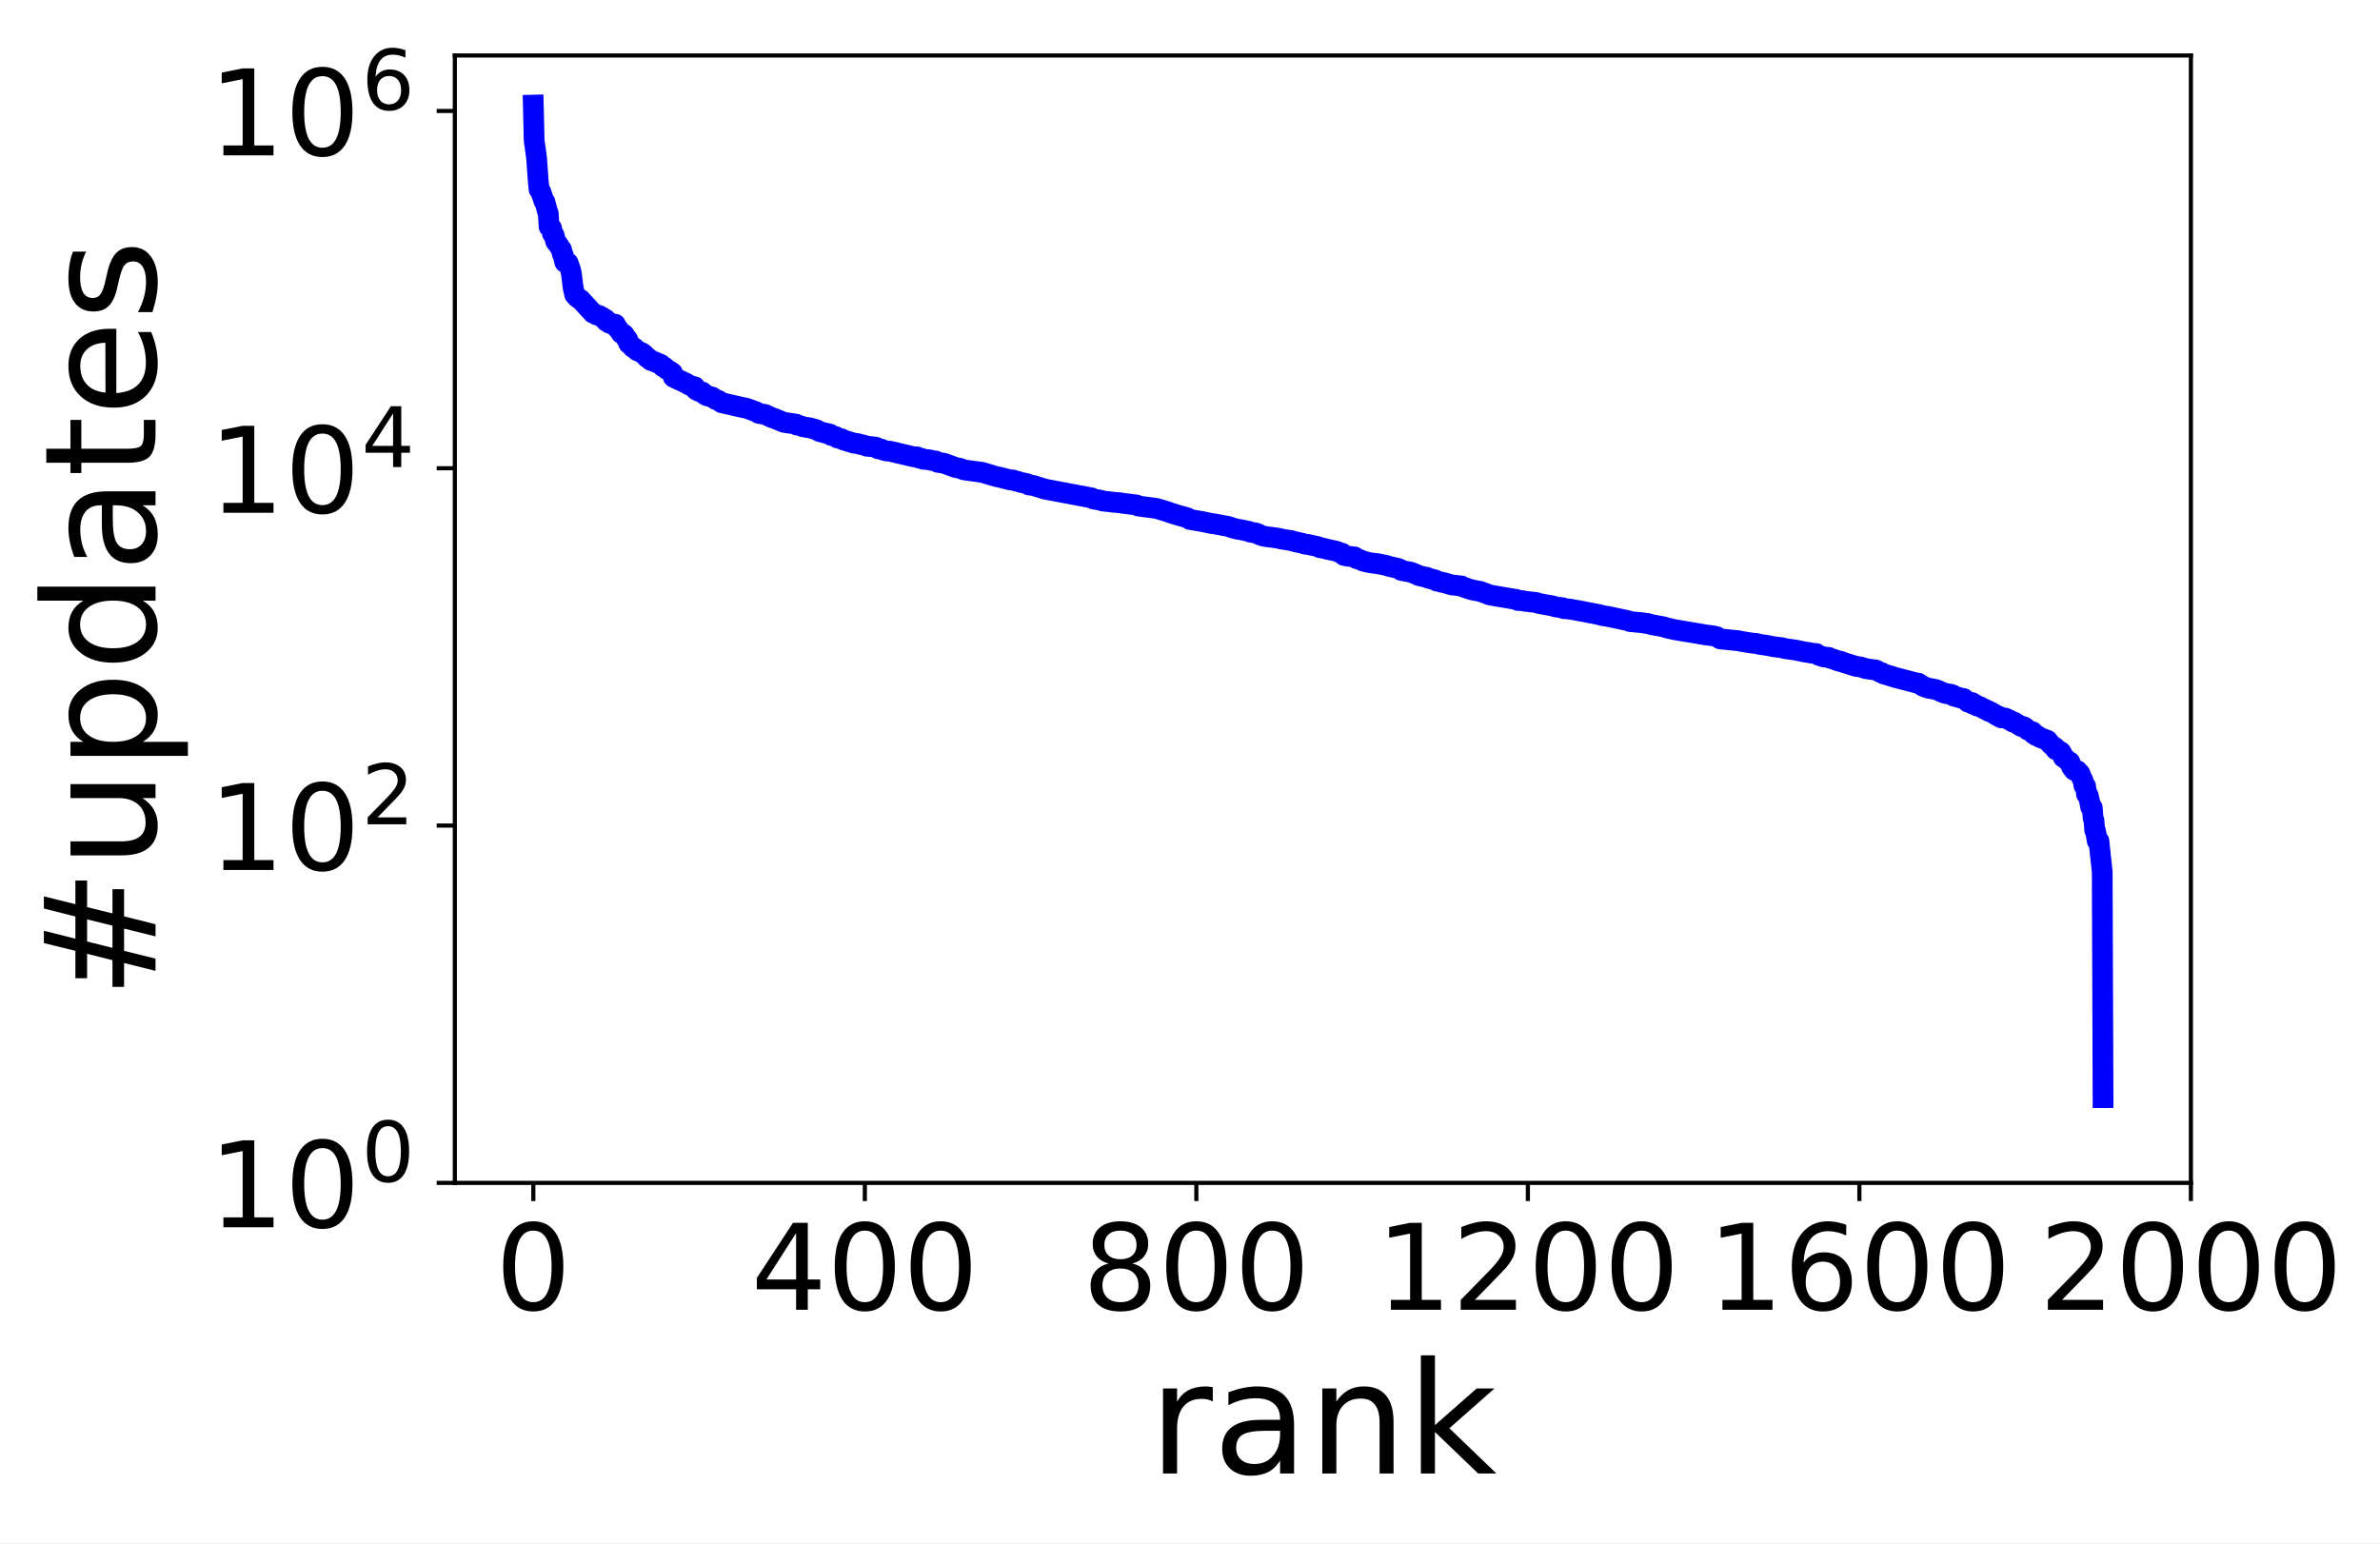
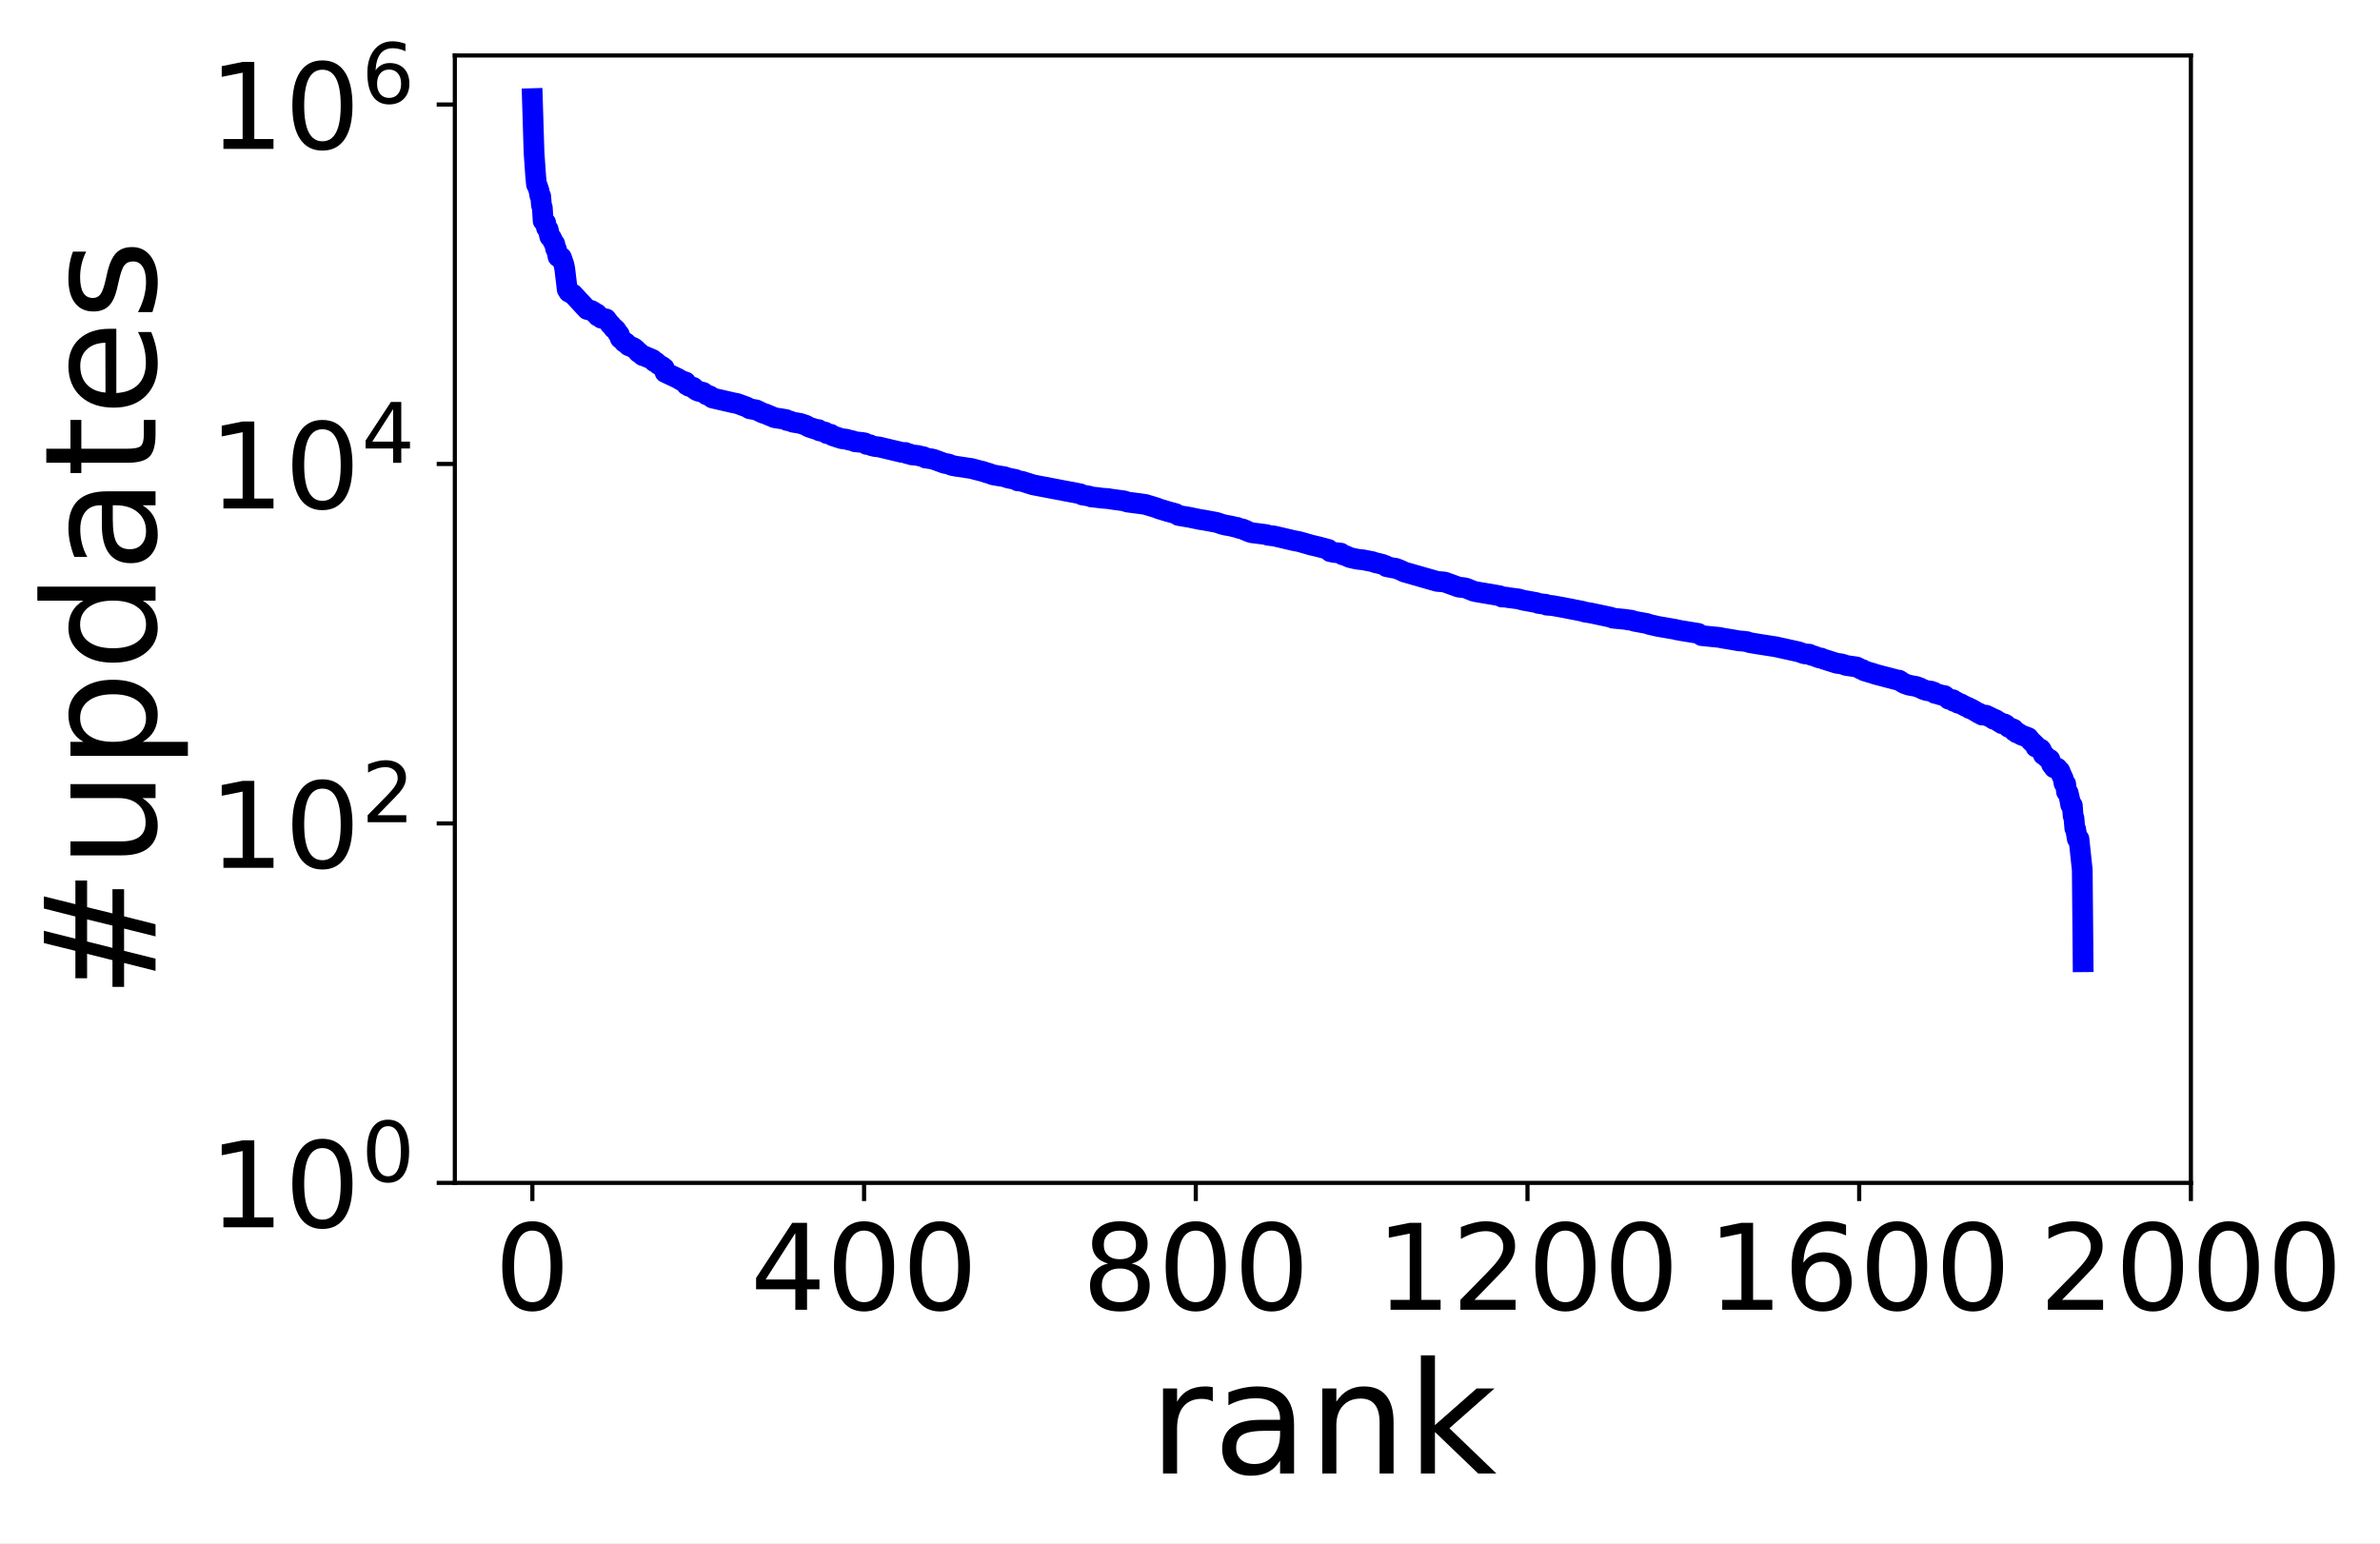
<svg xmlns="http://www.w3.org/2000/svg" xmlns:xlink="http://www.w3.org/1999/xlink" height="297.634pt" version="1.1" viewBox="0 0 458.982 297.634" width="458.982pt">
  <defs>
    <style type="text/css">
*{stroke-linecap:butt;stroke-linejoin:round;}
  </style>
  </defs>
  <g id="figure_1">
    <g id="patch_1">
      <path d="M 0 297.634  L 458.982 297.634  L 458.982 0  L 0 0  z " style="fill:#ffffff;" />
    </g>
    <g id="axes_1">
      <g id="patch_2">
        <path d="M 87.714 228.14  L 422.514 228.14  L 422.514 10.7  L 87.714 10.7  z " style="fill:#ffffff;" />
      </g>
      <g id="matplotlib.axis_1">
        <g id="xtick_1">
          <g id="line2d_1">
            <defs>
-               <path d="M 0 0  L 0 3.5  " id="mfee5110553" style="stroke:#000000;stroke-width:0.8;" />
-             </defs>
-             <g>
-               <use style="stroke:#000000;stroke-width:0.8;" x="102.85" xlink:href="#mfee5110553" y="228.14" />
+               <path d="M 0 0  L 0 3.5  " id="m30cd437c29" style="stroke:#000000;stroke-width:0.8;" />
+             </defs>
+             <g>
+               <use style="stroke:#000000;stroke-width:0.8;" x="102.667" xlink:href="#m30cd437c29" y="228.14" />
            </g>
          </g>
          <g id="text_1">
            <defs>
              <path d="M 31.781 66.406  Q 24.172 66.406 20.328 58.906  Q 16.5 51.422 16.5 36.375  Q 16.5 21.391 20.328 13.891  Q 24.172 6.391 31.781 6.391  Q 39.453 6.391 43.281 13.891  Q 47.125 21.391 47.125 36.375  Q 47.125 51.422 43.281 58.906  Q 39.453 66.406 31.781 66.406  z M 31.781 74.219  Q 44.047 74.219 50.516 64.516  Q 56.984 54.828 56.984 36.375  Q 56.984 17.969 50.516 8.266  Q 44.047 -1.422 31.781 -1.422  Q 19.531 -1.422 13.062 8.266  Q 6.594 17.969 6.594 36.375  Q 6.594 54.828 13.062 64.516  Q 19.531 74.219 31.781 74.219  z " id="DejaVuSans-48" />
            </defs>
-             <g transform="translate(95.53359 252.6164)scale(0.23 -0.23)">
+             <g transform="translate(95.35035 252.6164)scale(0.23 -0.23)">
              <use xlink:href="#DejaVuSans-48" />
            </g>
          </g>
        </g>
        <g id="xtick_2">
          <g id="line2d_2">
            <g>
-               <use style="stroke:#000000;stroke-width:0.8;" x="166.783" xlink:href="#mfee5110553" y="228.14" />
+               <use style="stroke:#000000;stroke-width:0.8;" x="166.637" xlink:href="#m30cd437c29" y="228.14" />
            </g>
          </g>
          <g id="text_2">
            <defs>
              <path d="M 37.797 64.312  L 12.891 25.391  L 37.797 25.391  z M 35.203 72.906  L 47.609 72.906  L 47.609 25.391  L 58.016 25.391  L 58.016 17.188  L 47.609 17.188  L 47.609 0  L 37.797 0  L 37.797 17.188  L 4.891 17.188  L 4.891 26.703  z " id="DejaVuSans-52" />
            </defs>
-             <g transform="translate(144.8326 252.6164)scale(0.23 -0.23)">
+             <g transform="translate(144.686 252.6164)scale(0.23 -0.23)">
              <use xlink:href="#DejaVuSans-52" />
              <use x="63.623" xlink:href="#DejaVuSans-48" />
              <use x="127.246" xlink:href="#DejaVuSans-48" />
            </g>
          </g>
        </g>
        <g id="xtick_3">
          <g id="line2d_3">
            <g>
-               <use style="stroke:#000000;stroke-width:0.8;" x="230.716" xlink:href="#mfee5110553" y="228.14" />
+               <use style="stroke:#000000;stroke-width:0.8;" x="230.606" xlink:href="#m30cd437c29" y="228.14" />
            </g>
          </g>
          <g id="text_3">
            <defs>
              <path d="M 31.781 34.625  Q 24.75 34.625 20.719 30.859  Q 16.703 27.094 16.703 20.516  Q 16.703 13.922 20.719 10.156  Q 24.75 6.391 31.781 6.391  Q 38.812 6.391 42.859 10.172  Q 46.922 13.969 46.922 20.516  Q 46.922 27.094 42.891 30.859  Q 38.875 34.625 31.781 34.625  z M 21.922 38.812  Q 15.578 40.375 12.031 44.719  Q 8.5 49.078 8.5 55.328  Q 8.5 64.062 14.719 69.141  Q 20.953 74.219 31.781 74.219  Q 42.672 74.219 48.875 69.141  Q 55.078 64.062 55.078 55.328  Q 55.078 49.078 51.531 44.719  Q 48 40.375 41.703 38.812  Q 48.828 37.156 52.797 32.312  Q 56.781 27.484 56.781 20.516  Q 56.781 9.906 50.312 4.234  Q 43.844 -1.422 31.781 -1.422  Q 19.734 -1.422 13.25 4.234  Q 6.781 9.906 6.781 20.516  Q 6.781 27.484 10.781 32.312  Q 14.797 37.156 21.922 38.812  z M 18.312 54.391  Q 18.312 48.734 21.844 45.562  Q 25.391 42.391 31.781 42.391  Q 38.141 42.391 41.719 45.562  Q 45.312 48.734 45.312 54.391  Q 45.312 60.062 41.719 63.234  Q 38.141 66.406 31.781 66.406  Q 25.391 66.406 21.844 63.234  Q 18.312 60.062 18.312 54.391  z " id="DejaVuSans-56" />
            </defs>
-             <g transform="translate(208.7654 252.6164)scale(0.23 -0.23)">
+             <g transform="translate(208.6555 252.6164)scale(0.23 -0.23)">
              <use xlink:href="#DejaVuSans-56" />
              <use x="63.623" xlink:href="#DejaVuSans-48" />
              <use x="127.246" xlink:href="#DejaVuSans-48" />
            </g>
          </g>
        </g>
        <g id="xtick_4">
          <g id="line2d_4">
            <g>
-               <use style="stroke:#000000;stroke-width:0.8;" x="294.649" xlink:href="#mfee5110553" y="228.14" />
+               <use style="stroke:#000000;stroke-width:0.8;" x="294.576" xlink:href="#m30cd437c29" y="228.14" />
            </g>
          </g>
          <g id="text_4">
            <defs>
              <path d="M 12.406 8.297  L 28.516 8.297  L 28.516 63.922  L 10.984 60.406  L 10.984 69.391  L 28.422 72.906  L 38.281 72.906  L 38.281 8.297  L 54.391 8.297  L 54.391 0  L 12.406 0  z " id="DejaVuSans-49" />
              <path d="M 19.188 8.297  L 53.609 8.297  L 53.609 0  L 7.328 0  L 7.328 8.297  Q 12.938 14.109 22.625 23.891  Q 32.328 33.688 34.812 36.531  Q 39.547 41.844 41.422 45.531  Q 43.312 49.219 43.312 52.781  Q 43.312 58.594 39.234 62.25  Q 35.156 65.922 28.609 65.922  Q 23.969 65.922 18.812 64.312  Q 13.672 62.703 7.812 59.422  L 7.812 69.391  Q 13.766 71.781 18.938 73  Q 24.125 74.219 28.422 74.219  Q 39.75 74.219 46.484 68.547  Q 53.219 62.891 53.219 53.422  Q 53.219 48.922 51.531 44.891  Q 49.859 40.875 45.406 35.406  Q 44.188 33.984 37.641 27.219  Q 31.109 20.453 19.188 8.297  z " id="DejaVuSans-50" />
            </defs>
-             <g transform="translate(265.3813 252.6164)scale(0.23 -0.23)">
+             <g transform="translate(265.308 252.6164)scale(0.23 -0.23)">
              <use xlink:href="#DejaVuSans-49" />
              <use x="63.623" xlink:href="#DejaVuSans-50" />
              <use x="127.246" xlink:href="#DejaVuSans-48" />
              <use x="190.869" xlink:href="#DejaVuSans-48" />
            </g>
          </g>
        </g>
        <g id="xtick_5">
          <g id="line2d_5">
            <g>
-               <use style="stroke:#000000;stroke-width:0.8;" x="358.582" xlink:href="#mfee5110553" y="228.14" />
+               <use style="stroke:#000000;stroke-width:0.8;" x="358.545" xlink:href="#m30cd437c29" y="228.14" />
            </g>
          </g>
          <g id="text_5">
            <defs>
              <path d="M 33.016 40.375  Q 26.375 40.375 22.484 35.828  Q 18.609 31.297 18.609 23.391  Q 18.609 15.531 22.484 10.953  Q 26.375 6.391 33.016 6.391  Q 39.656 6.391 43.531 10.953  Q 47.406 15.531 47.406 23.391  Q 47.406 31.297 43.531 35.828  Q 39.656 40.375 33.016 40.375  z M 52.594 71.297  L 52.594 62.312  Q 48.875 64.062 45.094 64.984  Q 41.312 65.922 37.594 65.922  Q 27.828 65.922 22.672 59.328  Q 17.531 52.734 16.797 39.406  Q 19.672 43.656 24.016 45.922  Q 28.375 48.188 33.594 48.188  Q 44.578 48.188 50.953 41.516  Q 57.328 34.859 57.328 23.391  Q 57.328 12.156 50.688 5.359  Q 44.047 -1.422 33.016 -1.422  Q 20.359 -1.422 13.672 8.266  Q 6.984 17.969 6.984 36.375  Q 6.984 53.656 15.188 63.938  Q 23.391 74.219 37.203 74.219  Q 40.922 74.219 44.703 73.484  Q 48.484 72.75 52.594 71.297  z " id="DejaVuSans-54" />
            </defs>
-             <g transform="translate(329.3141 252.6164)scale(0.23 -0.23)">
+             <g transform="translate(329.2774 252.6164)scale(0.23 -0.23)">
              <use xlink:href="#DejaVuSans-49" />
              <use x="63.623" xlink:href="#DejaVuSans-54" />
              <use x="127.246" xlink:href="#DejaVuSans-48" />
              <use x="190.869" xlink:href="#DejaVuSans-48" />
            </g>
          </g>
        </g>
        <g id="xtick_6">
          <g id="line2d_6">
            <g>
-               <use style="stroke:#000000;stroke-width:0.8;" x="422.514" xlink:href="#mfee5110553" y="228.14" />
+               <use style="stroke:#000000;stroke-width:0.8;" x="422.514" xlink:href="#m30cd437c29" y="228.14" />
            </g>
          </g>
          <g id="text_6">
            <g transform="translate(393.2469 252.6164)scale(0.23 -0.23)">
              <use xlink:href="#DejaVuSans-50" />
              <use x="63.623" xlink:href="#DejaVuSans-48" />
              <use x="127.246" xlink:href="#DejaVuSans-48" />
              <use x="190.869" xlink:href="#DejaVuSans-48" />
            </g>
          </g>
        </g>
        <g id="text_7">
          <defs>
            <path d="M 41.109 46.297  Q 39.594 47.172 37.812 47.578  Q 36.031 48 33.891 48  Q 26.266 48 22.188 43.047  Q 18.109 38.094 18.109 28.812  L 18.109 0  L 9.078 0  L 9.078 54.688  L 18.109 54.688  L 18.109 46.188  Q 20.953 51.172 25.484 53.578  Q 30.031 56 36.531 56  Q 37.453 56 38.578 55.875  Q 39.703 55.766 41.062 55.516  z " id="DejaVuSans-114" />
            <path d="M 34.281 27.484  Q 23.391 27.484 19.188 25  Q 14.984 22.516 14.984 16.5  Q 14.984 11.719 18.141 8.906  Q 21.297 6.109 26.703 6.109  Q 34.188 6.109 38.703 11.406  Q 43.219 16.703 43.219 25.484  L 43.219 27.484  z M 52.203 31.203  L 52.203 0  L 43.219 0  L 43.219 8.297  Q 40.141 3.328 35.547 0.953  Q 30.953 -1.422 24.312 -1.422  Q 15.922 -1.422 10.953 3.297  Q 6 8.016 6 15.922  Q 6 25.141 12.172 29.828  Q 18.359 34.516 30.609 34.516  L 43.219 34.516  L 43.219 35.406  Q 43.219 41.609 39.141 45  Q 35.062 48.391 27.688 48.391  Q 23 48.391 18.547 47.266  Q 14.109 46.141 10.016 43.891  L 10.016 52.203  Q 14.938 54.109 19.578 55.047  Q 24.219 56 28.609 56  Q 40.484 56 46.344 49.844  Q 52.203 43.703 52.203 31.203  z " id="DejaVuSans-97" />
            <path d="M 54.891 33.016  L 54.891 0  L 45.906 0  L 45.906 32.719  Q 45.906 40.484 42.875 44.328  Q 39.844 48.188 33.797 48.188  Q 26.516 48.188 22.312 43.547  Q 18.109 38.922 18.109 30.906  L 18.109 0  L 9.078 0  L 9.078 54.688  L 18.109 54.688  L 18.109 46.188  Q 21.344 51.125 25.703 53.562  Q 30.078 56 35.797 56  Q 45.219 56 50.047 50.172  Q 54.891 44.344 54.891 33.016  z " id="DejaVuSans-110" />
            <path d="M 9.078 75.984  L 18.109 75.984  L 18.109 31.109  L 44.922 54.688  L 56.391 54.688  L 27.391 29.109  L 57.625 0  L 45.906 0  L 18.109 26.703  L 18.109 0  L 9.078 0  z " id="DejaVuSans-107" />
          </defs>
          <g transform="translate(221.5636 284.195)scale(0.3 -0.3)">
            <use xlink:href="#DejaVuSans-114" />
            <use x="41.113" xlink:href="#DejaVuSans-97" />
            <use x="102.393" xlink:href="#DejaVuSans-110" />
            <use x="165.771" xlink:href="#DejaVuSans-107" />
          </g>
        </g>
      </g>
      <g id="matplotlib.axis_2">
        <g id="ytick_1">
          <g id="line2d_7">
            <defs>
-               <path d="M 0 0  L -3.5 0  " id="m1625a53d55" style="stroke:#000000;stroke-width:0.8;" />
-             </defs>
-             <g>
-               <use style="stroke:#000000;stroke-width:0.8;" x="87.714" xlink:href="#m1625a53d55" y="228.14" />
+               <path d="M 0 0  L -3.5 0  " id="m89a6cb9e8a" style="stroke:#000000;stroke-width:0.8;" />
+             </defs>
+             <g>
+               <use style="stroke:#000000;stroke-width:0.8;" x="87.714" xlink:href="#m89a6cb9e8a" y="228.14" />
            </g>
          </g>
          <g id="text_8">
            <g transform="translate(40.23438 236.8782)scale(0.23 -0.23)">
              <use transform="translate(0 0.765625)" xlink:href="#DejaVuSans-49" />
              <use transform="translate(63.62305 0.765625)" xlink:href="#DejaVuSans-48" />
              <use transform="translate(128.2031 39.04688)scale(0.7)" xlink:href="#DejaVuSans-48" />
            </g>
          </g>
        </g>
        <g id="ytick_2">
          <g id="line2d_8">
            <g>
-               <use style="stroke:#000000;stroke-width:0.8;" x="87.714" xlink:href="#m1625a53d55" y="159.226" />
+               <use style="stroke:#000000;stroke-width:0.8;" x="87.714" xlink:href="#m89a6cb9e8a" y="158.812" />
            </g>
          </g>
          <g id="text_9">
-             <g transform="translate(40.23438 167.9643)scale(0.23 -0.23)">
+             <g transform="translate(40.23438 167.5505)scale(0.23 -0.23)">
              <use transform="translate(0 0.765625)" xlink:href="#DejaVuSans-49" />
              <use transform="translate(63.62305 0.765625)" xlink:href="#DejaVuSans-48" />
              <use transform="translate(128.2031 39.04688)scale(0.7)" xlink:href="#DejaVuSans-50" />
            </g>
          </g>
        </g>
        <g id="ytick_3">
          <g id="line2d_9">
            <g>
-               <use style="stroke:#000000;stroke-width:0.8;" x="87.714" xlink:href="#m1625a53d55" y="90.312" />
+               <use style="stroke:#000000;stroke-width:0.8;" x="87.714" xlink:href="#m89a6cb9e8a" y="89.485" />
            </g>
          </g>
          <g id="text_10">
-             <g transform="translate(40.23438 99.05048)scale(0.23 -0.23)">
+             <g transform="translate(40.23438 98.22287)scale(0.23 -0.23)">
              <use transform="translate(0 0.684375)" xlink:href="#DejaVuSans-49" />
              <use transform="translate(63.62305 0.684375)" xlink:href="#DejaVuSans-48" />
              <use transform="translate(128.2031 38.96563)scale(0.7)" xlink:href="#DejaVuSans-52" />
            </g>
          </g>
        </g>
        <g id="ytick_4">
          <g id="line2d_10">
            <g>
-               <use style="stroke:#000000;stroke-width:0.8;" x="87.714" xlink:href="#m1625a53d55" y="21.398" />
+               <use style="stroke:#000000;stroke-width:0.8;" x="87.714" xlink:href="#m89a6cb9e8a" y="20.157" />
            </g>
          </g>
          <g id="text_11">
-             <g transform="translate(40.23438 30.13662)scale(0.23 -0.23)">
+             <g transform="translate(40.23438 28.8952)scale(0.23 -0.23)">
              <use transform="translate(0 0.765625)" xlink:href="#DejaVuSans-49" />
              <use transform="translate(63.62305 0.765625)" xlink:href="#DejaVuSans-48" />
              <use transform="translate(128.2031 39.04688)scale(0.7)" xlink:href="#DejaVuSans-54" />
            </g>
          </g>
        </g>
        <g id="text_12">
          <defs>
            <path d="M 51.125 44  L 36.922 44  L 32.812 27.688  L 47.125 27.688  z M 43.797 71.781  L 38.719 51.516  L 52.984 51.516  L 58.109 71.781  L 65.922 71.781  L 60.891 51.516  L 76.125 51.516  L 76.125 44  L 58.984 44  L 54.984 27.688  L 70.516 27.688  L 70.516 20.219  L 53.078 20.219  L 48 0  L 40.188 0  L 45.219 20.219  L 30.906 20.219  L 25.875 0  L 18.016 0  L 23.094 20.219  L 7.719 20.219  L 7.719 27.688  L 24.906 27.688  L 29 44  L 13.281 44  L 13.281 51.516  L 30.906 51.516  L 35.891 71.781  z " id="DejaVuSans-35" />
            <path d="M 8.5 21.578  L 8.5 54.688  L 17.484 54.688  L 17.484 21.922  Q 17.484 14.156 20.5 10.266  Q 23.531 6.391 29.594 6.391  Q 36.859 6.391 41.078 11.031  Q 45.312 15.672 45.312 23.688  L 45.312 54.688  L 54.297 54.688  L 54.297 0  L 45.312 0  L 45.312 8.406  Q 42.047 3.422 37.719 1  Q 33.406 -1.422 27.688 -1.422  Q 18.266 -1.422 13.375 4.438  Q 8.5 10.297 8.5 21.578  z M 31.109 56  z " id="DejaVuSans-117" />
            <path d="M 18.109 8.203  L 18.109 -20.797  L 9.078 -20.797  L 9.078 54.688  L 18.109 54.688  L 18.109 46.391  Q 20.953 51.266 25.266 53.625  Q 29.594 56 35.594 56  Q 45.562 56 51.781 48.094  Q 58.016 40.188 58.016 27.297  Q 58.016 14.406 51.781 6.484  Q 45.562 -1.422 35.594 -1.422  Q 29.594 -1.422 25.266 0.953  Q 20.953 3.328 18.109 8.203  z M 48.688 27.297  Q 48.688 37.203 44.609 42.844  Q 40.531 48.484 33.406 48.484  Q 26.266 48.484 22.188 42.844  Q 18.109 37.203 18.109 27.297  Q 18.109 17.391 22.188 11.75  Q 26.266 6.109 33.406 6.109  Q 40.531 6.109 44.609 11.75  Q 48.688 17.391 48.688 27.297  z " id="DejaVuSans-112" />
            <path d="M 45.406 46.391  L 45.406 75.984  L 54.391 75.984  L 54.391 0  L 45.406 0  L 45.406 8.203  Q 42.578 3.328 38.25 0.953  Q 33.938 -1.422 27.875 -1.422  Q 17.969 -1.422 11.734 6.484  Q 5.516 14.406 5.516 27.297  Q 5.516 40.188 11.734 48.094  Q 17.969 56 27.875 56  Q 33.938 56 38.25 53.625  Q 42.578 51.266 45.406 46.391  z M 14.797 27.297  Q 14.797 17.391 18.875 11.75  Q 22.953 6.109 30.078 6.109  Q 37.203 6.109 41.297 11.75  Q 45.406 17.391 45.406 27.297  Q 45.406 37.203 41.297 42.844  Q 37.203 48.484 30.078 48.484  Q 22.953 48.484 18.875 42.844  Q 14.797 37.203 14.797 27.297  z " id="DejaVuSans-100" />
            <path d="M 18.312 70.219  L 18.312 54.688  L 36.812 54.688  L 36.812 47.703  L 18.312 47.703  L 18.312 18.016  Q 18.312 11.328 20.141 9.422  Q 21.969 7.516 27.594 7.516  L 36.812 7.516  L 36.812 0  L 27.594 0  Q 17.188 0 13.234 3.875  Q 9.281 7.766 9.281 18.016  L 9.281 47.703  L 2.688 47.703  L 2.688 54.688  L 9.281 54.688  L 9.281 70.219  z " id="DejaVuSans-116" />
            <path d="M 56.203 29.594  L 56.203 25.203  L 14.891 25.203  Q 15.484 15.922 20.484 11.062  Q 25.484 6.203 34.422 6.203  Q 39.594 6.203 44.453 7.469  Q 49.312 8.734 54.109 11.281  L 54.109 2.781  Q 49.266 0.734 44.188 -0.344  Q 39.109 -1.422 33.891 -1.422  Q 20.797 -1.422 13.156 6.188  Q 5.516 13.812 5.516 26.812  Q 5.516 40.234 12.766 48.109  Q 20.016 56 32.328 56  Q 43.359 56 49.781 48.891  Q 56.203 41.797 56.203 29.594  z M 47.219 32.234  Q 47.125 39.594 43.094 43.984  Q 39.062 48.391 32.422 48.391  Q 24.906 48.391 20.391 44.141  Q 15.875 39.891 15.188 32.172  z " id="DejaVuSans-101" />
            <path d="M 44.281 53.078  L 44.281 44.578  Q 40.484 46.531 36.375 47.5  Q 32.281 48.484 27.875 48.484  Q 21.188 48.484 17.844 46.438  Q 14.5 44.391 14.5 40.281  Q 14.5 37.156 16.891 35.375  Q 19.281 33.594 26.516 31.984  L 29.594 31.297  Q 39.156 29.25 43.188 25.516  Q 47.219 21.781 47.219 15.094  Q 47.219 7.469 41.188 3.016  Q 35.156 -1.422 24.609 -1.422  Q 20.219 -1.422 15.453 -0.562  Q 10.688 0.297 5.422 2  L 5.422 11.281  Q 10.406 8.688 15.234 7.391  Q 20.062 6.109 24.812 6.109  Q 31.156 6.109 34.562 8.281  Q 37.984 10.453 37.984 14.406  Q 37.984 18.062 35.516 20.016  Q 33.062 21.969 24.703 23.781  L 21.578 24.516  Q 13.234 26.266 9.516 29.906  Q 5.812 33.547 5.812 39.891  Q 5.812 47.609 11.281 51.797  Q 16.75 56 26.812 56  Q 31.781 56 36.172 55.266  Q 40.578 54.547 44.281 53.078  z " id="DejaVuSans-115" />
          </defs>
          <g transform="translate(29.99531 192.6575)rotate(-90)scale(0.3 -0.3)">
            <use xlink:href="#DejaVuSans-35" />
            <use x="83.789" xlink:href="#DejaVuSans-117" />
            <use x="147.168" xlink:href="#DejaVuSans-112" />
            <use x="210.645" xlink:href="#DejaVuSans-100" />
            <use x="274.121" xlink:href="#DejaVuSans-97" />
            <use x="335.4" xlink:href="#DejaVuSans-116" />
            <use x="374.609" xlink:href="#DejaVuSans-101" />
            <use x="436.133" xlink:href="#DejaVuSans-115" />
          </g>
        </g>
      </g>
      <g id="line2d_11">
-         <path clip-path="url(#p76a6461c5b)" d="M 102.85 20.271  L 103.01 27.078  L 103.33 29.346  L 103.49 30.605  L 103.809 35.029  L 103.969 36.577  L 104.289 36.976  L 104.928 38.851  L 105.088 38.95  L 105.568 40.748  L 105.727 41.121  L 105.887 43.721  L 106.367 43.991  L 106.527 45.038  L 106.846 45.32  L 107.166 46.571  L 107.805 47.377  L 108.125 47.984  L 108.285 48.115  L 108.445 49.031  L 108.604 49.12  L 108.924 50.595  L 109.563 50.712  L 110.043 52.088  L 110.203 52.827  L 110.522 55.457  L 110.842 56.85  L 111.322 57.37  L 111.481 57.431  L 111.801 57.732  L 111.961 57.767  L 114.358 60.387  L 114.518 60.398  L 114.998 60.719  L 115.637 60.886  L 115.957 61.078  L 116.117 61.153  L 116.436 61.464  L 116.756 61.537  L 116.916 61.964  L 117.235 62.031  L 117.395 62.11  L 117.555 62.357  L 118.674 62.542  L 118.993 63.234  L 119.153 63.324  L 119.793 64.282  L 120.272 64.437  L 120.432 64.614  L 120.752 65.272  L 120.911 65.299  L 121.071 65.526  L 121.231 66.228  L 121.711 66.609  L 122.03 67.001  L 122.35 67.107  L 122.829 67.625  L 123.788 68.018  L 124.268 68.387  L 124.747 68.935  L 124.907 68.979  L 125.547 69.534  L 126.026 69.682  L 127.465 70.295  L 127.784 70.696  L 128.104 70.773  L 128.583 71.233  L 129.383 71.673  L 129.542 71.915  L 129.702 71.932  L 129.862 72.758  L 132.26 73.879  L 133.059 74.343  L 134.018 74.613  L 134.178 75.15  L 134.657 75.425  L 135.456 75.615  L 135.776 75.999  L 135.936 76.012  L 136.096 76.216  L 136.415 76.352  L 137.054 76.51  L 137.374 76.587  L 138.013 77.044  L 138.653 77.263  L 139.132 77.659  L 139.931 77.842  L 143.128 78.574  L 143.927 78.728  L 144.247 78.841  L 145.845 79.428  L 146.325 79.728  L 147.603 79.949  L 148.882 80.563  L 149.362 80.704  L 151.12 81.44  L 151.759 81.545  L 152.398 81.638  L 153.517 81.803  L 153.677 81.982  L 154.157 82.039  L 154.796 82.297  L 156.234 82.536  L 157.513 82.901  L 157.992 83.211  L 158.951 83.475  L 160.07 83.72  L 160.23 83.954  L 161.189 84.208  L 161.509 84.478  L 162.308 84.632  L 162.628 84.844  L 164.705 85.476  L 165.505 85.57  L 165.824 85.692  L 166.304 85.788  L 166.783 85.909  L 167.103 86.05  L 168.541 86.194  L 169.021 86.283  L 169.341 86.562  L 169.98 86.624  L 170.3 86.808  L 170.939 86.961  L 171.738 87.046  L 176.213 88.107  L 176.853 88.114  L 177.172 88.337  L 177.652 88.383  L 177.971 88.554  L 179.25 88.683  L 179.57 88.778  L 180.529 88.939  L 180.848 89.17  L 181.967 89.325  L 182.287 89.435  L 184.365 90.19  L 185.164 90.323  L 185.803 90.599  L 186.922 90.77  L 189 91.044  L 189.479 91.122  L 190.119 91.321  L 190.438 91.408  L 192.197 91.932  L 192.676 92.018  L 194.754 92.54  L 195.393 92.573  L 195.713 92.732  L 196.352 92.861  L 196.832 93.038  L 197.631 93.184  L 198.11 93.298  L 198.43 93.542  L 199.229 93.62  L 201.467 94.319  L 202.106 94.441  L 210.577 96.044  L 210.897 96.249  L 212.335 96.487  L 212.655 96.633  L 213.614 96.724  L 214.733 96.87  L 216.011 96.963  L 216.331 97.033  L 219.208 97.398  L 219.528 97.597  L 222.245 97.952  L 223.044 98.062  L 225.282 98.735  L 225.601 98.88  L 227.2 99.368  L 228.958 99.852  L 229.437 100.179  L 231.515 100.53  L 232.314 100.691  L 233.593 100.96  L 234.232 101.045  L 236.47 101.456  L 236.79 101.519  L 237.269 101.665  L 237.749 101.839  L 238.548 102.04  L 239.507 102.202  L 239.826 102.278  L 240.785 102.469  L 241.105 102.639  L 242.064 102.769  L 242.224 102.807  L 242.544 102.994  L 242.703 102.994  L 243.023 103.191  L 243.503 103.351  L 243.822 103.426  L 244.302 103.513  L 245.421 103.644  L 246.699 103.842  L 247.019 103.942  L 248.138 104.129  L 248.937 104.243  L 249.896 104.515  L 251.175 104.788  L 251.654 104.946  L 252.293 105.014  L 252.933 105.162  L 254.211 105.435  L 254.531 105.634  L 255.17 105.722  L 255.969 105.933  L 257.728 106.312  L 258.367 106.589  L 258.846 106.696  L 259.166 107.117  L 259.965 107.279  L 261.244 107.41  L 261.564 107.723  L 262.043 107.848  L 262.523 108.047  L 262.842 108.215  L 263.801 108.444  L 264.6 108.596  L 265.559 108.698  L 267.318 109.039  L 267.957 109.26  L 268.436 109.351  L 268.756 109.437  L 269.555 109.599  L 269.875 109.779  L 270.035 109.795  L 270.195 110  L 270.834 110.123  L 271.313 110.225  L 271.953 110.31  L 272.592 110.551  L 273.231 110.826  L 273.551 111.004  L 274.989 111.329  L 275.149 111.335  L 275.469 111.526  L 276.748 111.838  L 277.067 112.073  L 277.547 112.156  L 277.866 112.26  L 278.506 112.383  L 279.944 112.808  L 281.862 113.018  L 282.182 113.203  L 283.301 113.595  L 283.78 113.738  L 284.899 113.962  L 285.379 114.034  L 286.497 114.434  L 287.137 114.699  L 287.616 114.806  L 291.932 115.539  L 292.411 115.604  L 292.731 115.816  L 293.69 115.857  L 294.009 115.948  L 294.649 116.015  L 295.128 116.082  L 296.087 116.183  L 297.046 116.438  L 299.604 116.899  L 299.923 117.041  L 300.882 117.167  L 301.362 117.212  L 301.522 117.375  L 302.64 117.458  L 304.718 117.83  L 308.554 118.573  L 308.874 118.702  L 309.993 118.872  L 313.988 119.713  L 314.308 119.874  L 316.865 120.124  L 317.185 120.201  L 317.824 120.256  L 318.464 120.468  L 320.861 120.901  L 321.341 121.075  L 322.939 121.442  L 327.574 122.216  L 328.054 122.305  L 329.173 122.484  L 329.812 122.561  L 330.451 122.652  L 331.09 122.795  L 331.73 123.221  L 335.246 123.576  L 335.726 123.687  L 336.844 123.869  L 337.803 124.025  L 338.762 124.111  L 339.242 124.254  L 340.84 124.488  L 342.119 124.739  L 343.717 124.935  L 344.037 125.056  L 346.275 125.38  L 346.754 125.474  L 347.553 125.647  L 348.352 125.807  L 348.832 125.839  L 349.311 125.968  L 350.27 126.05  L 350.75 126.396  L 351.229 126.547  L 351.709 126.716  L 352.668 126.785  L 352.987 126.974  L 353.467 127.096  L 354.586 127.504  L 354.905 127.522  L 355.385 127.721  L 357.942 128.526  L 358.741 128.622  L 359.381 128.797  L 359.7 128.935  L 361.778 129.235  L 362.737 129.727  L 362.897 129.727  L 363.217 129.958  L 364.336 130.3  L 364.975 130.475  L 365.295 130.607  L 369.61 131.731  L 369.93 131.755  L 370.249 131.947  L 370.569 132.191  L 371.048 132.438  L 371.848 132.716  L 373.286 132.972  L 373.606 133.102  L 373.925 133.207  L 374.565 133.526  L 375.204 133.743  L 375.684 133.825  L 376.163 133.88  L 376.483 134.046  L 376.643 134.046  L 376.802 134.27  L 377.602 134.469  L 377.921 134.584  L 378.561 134.699  L 378.72 134.729  L 379.52 135.414  L 380.319 135.505  L 380.479 135.815  L 380.958 135.878  L 381.278 136.164  L 381.757 136.26  L 382.876 136.852  L 383.196 136.953  L 383.515 137.191  L 383.835 137.26  L 384.634 137.715  L 385.274 138.111  L 385.433 138.111  L 385.913 138.444  L 386.712 138.481  L 387.831 139.014  L 388.151 139.249  L 388.47 139.288  L 389.429 139.892  L 389.589 139.933  L 389.749 140.099  L 390.228 140.141  L 390.548 140.309  L 391.027 140.782  L 391.986 141.135  L 392.146 141.542  L 392.466 141.588  L 392.626 141.867  L 392.945 141.914  L 393.425 142.247  L 394.863 142.786  L 395.343 143.397  L 396.142 144.143  L 396.302 144.143  L 396.462 144.586  L 396.781 144.586  L 397.101 144.927  L 397.421 144.985  L 397.581 145.218  L 397.9 146.063  L 398.06 146.063  L 398.859 146.827  L 399.179 146.959  L 399.499 147.911  L 399.658 148.123  L 399.818 148.123  L 399.978 148.557  L 400.617 148.631  L 400.777 149.004  L 401.097 149.156  L 401.417 149.94  L 401.736 150.597  L 401.896 151.552  L 402.216 151.642  L 402.376 153.159  L 402.695 153.359  L 403.015 154.735  L 403.175 155.649  L 403.335 155.649  L 403.494 155.768  L 403.654 157.8  L 403.814 158.214  L 403.974 160.152  L 404.134 160.312  L 404.453 162.196  L 404.773 162.196  L 405.412 168.172  L 405.572 211.7  L 405.572 211.7  " style="fill:none;stroke:#0000ff;stroke-linecap:square;stroke-width:4;" />
+         <path clip-path="url(#p12871a3c71)" d="M 102.667 19.023  L 102.987 29.419  L 103.307 33.964  L 103.467 35.597  L 103.627 35.828  L 103.947 36.783  L 104.107 37.714  L 104.266 37.814  L 104.426 39.622  L 104.586 40.053  L 104.746 42.614  L 105.066 42.886  L 105.226 42.936  L 105.386 43.939  L 105.706 44.223  L 106.026 45.649  L 106.345 45.9  L 106.825 46.902  L 106.985 47.034  L 107.145 47.956  L 107.305 48.045  L 107.625 49.529  L 108.265 49.646  L 108.744 51.031  L 108.904 51.774  L 109.224 54.42  L 109.384 55.822  L 109.704 56.344  L 110.024 56.406  L 110.344 56.709  L 110.503 56.744  L 113.222 59.684  L 114.022 59.881  L 114.342 60.075  L 114.502 60.15  L 114.821 60.463  L 115.141 60.536  L 115.301 60.966  L 115.621 61.033  L 115.781 61.113  L 115.941 61.362  L 116.9 61.511  L 117.7 62.575  L 117.86 62.661  L 118.34 63.33  L 118.5 63.33  L 118.82 63.632  L 119.139 64.294  L 119.299 64.321  L 119.459 64.55  L 119.619 65.256  L 120.099 65.639  L 120.419 66.034  L 120.739 66.14  L 121.218 66.662  L 122.178 67.056  L 122.658 67.428  L 123.137 67.979  L 123.297 68.023  L 123.937 68.581  L 124.417 68.73  L 125.856 69.348  L 126.176 69.751  L 126.496 69.828  L 126.976 70.29  L 127.775 70.734  L 127.935 70.977  L 128.095 70.994  L 128.255 71.825  L 130.654 72.953  L 131.453 73.419  L 132.253 73.692  L 132.413 74.232  L 132.893 74.508  L 133.692 74.7  L 134.012 75.086  L 134.172 75.098  L 134.332 75.304  L 134.652 75.441  L 135.292 75.599  L 135.611 75.677  L 136.251 76.137  L 136.891 76.357  L 137.371 76.755  L 138.17 76.94  L 141.369 77.676  L 142.168 77.831  L 142.488 77.944  L 144.087 78.535  L 144.567 78.837  L 145.847 79.06  L 147.126 79.677  L 147.606 79.819  L 149.365 80.559  L 150.005 80.664  L 150.644 80.759  L 151.604 80.924  L 151.764 81.104  L 152.244 81.162  L 152.883 81.421  L 154.323 81.662  L 155.442 82.029  L 155.922 82.341  L 157.361 82.815  L 157.841 82.853  L 158.001 83.088  L 158.481 83.18  L 159.12 83.344  L 159.44 83.615  L 160.24 83.77  L 160.56 84.038  L 162.319 84.606  L 163.278 84.714  L 163.598 84.837  L 164.078 84.933  L 164.558 85.055  L 164.877 85.197  L 166.317 85.342  L 166.797 85.431  L 167.116 85.712  L 167.756 85.774  L 168.076 85.959  L 168.716 86.113  L 169.515 86.199  L 173.993 87.266  L 174.633 87.274  L 174.953 87.498  L 175.432 87.544  L 175.752 87.716  L 177.032 87.846  L 177.352 87.941  L 178.151 88.103  L 178.471 88.336  L 179.59 88.491  L 180.07 88.602  L 182.149 89.362  L 182.949 89.495  L 183.589 89.773  L 184.388 89.921  L 187.427 90.376  L 188.386 90.642  L 189.506 90.916  L 190.305 91.187  L 190.785 91.303  L 191.425 91.559  L 192.224 91.71  L 193.664 91.937  L 194.463 92.203  L 195.903 92.489  L 196.223 92.733  L 197.022 92.812  L 199.261 93.515  L 199.901 93.638  L 208.377 95.251  L 208.697 95.458  L 210.136 95.697  L 210.456 95.843  L 211.415 95.935  L 212.535 96.081  L 213.814 96.175  L 214.134 96.246  L 216.853 96.613  L 217.332 96.813  L 220.051 97.17  L 220.851 97.281  L 223.09 97.958  L 223.41 98.104  L 225.009 98.595  L 226.768 99.082  L 227.248 99.41  L 229.327 99.764  L 230.126 99.926  L 231.406 100.196  L 232.045 100.282  L 234.284 100.695  L 234.604 100.758  L 235.084 100.906  L 235.564 101.08  L 236.363 101.283  L 237.323 101.446  L 237.643 101.522  L 238.282 101.687  L 238.602 101.715  L 238.922 101.885  L 239.562 102.016  L 239.722 102.054  L 240.042 102.243  L 240.202 102.243  L 240.521 102.441  L 241.321 102.735  L 244.2 103.099  L 244.519 103.237  L 245.799 103.396  L 249.477 104.258  L 250.597 104.473  L 252.356 104.974  L 252.835 105.118  L 254.275 105.453  L 256.194 105.966  L 256.514 106.391  L 257.313 106.554  L 258.593 106.685  L 258.913 107  L 259.392 107.126  L 259.872 107.326  L 260.192 107.495  L 261.151 107.726  L 261.951 107.878  L 262.911 107.98  L 264.67 108.324  L 265.31 108.546  L 265.789 108.638  L 266.109 108.724  L 266.749 108.887  L 267.069 109.068  L 267.229 109.085  L 267.389 109.291  L 268.028 109.415  L 268.508 109.517  L 269.148 109.603  L 269.787 109.845  L 270.427 110.121  L 270.747 110.3  L 277.144 112.129  L 278.583 112.251  L 281.302 113.232  L 282.261 113.342  L 282.741 113.438  L 284.18 114.018  L 284.66 114.126  L 288.978 114.863  L 289.298 114.928  L 289.618 115.142  L 290.577 115.183  L 290.897 115.275  L 291.537 115.342  L 292.017 115.409  L 292.816 115.51  L 293.776 115.767  L 296.335 116.231  L 296.655 116.374  L 297.614 116.501  L 298.094 116.546  L 298.254 116.71  L 299.373 116.793  L 301.452 117.167  L 305.29 117.915  L 305.61 118.045  L 306.73 118.216  L 310.728 119.062  L 311.048 119.224  L 313.606 119.475  L 313.926 119.553  L 314.566 119.608  L 315.206 119.821  L 317.605 120.257  L 318.084 120.432  L 319.684 120.801  L 323.042 121.379  L 323.362 121.467  L 324.321 121.644  L 327.52 122.163  L 328.159 122.591  L 331.678 122.948  L 332.158 123.06  L 333.277 123.243  L 334.237 123.4  L 335.356 123.602  L 336.156 123.66  L 336.955 123.762  L 337.275 123.91  L 338.554 124.133  L 341.753 124.638  L 342.393 124.732  L 346.871 125.718  L 347.99 126.107  L 348.95 126.176  L 349.269 126.367  L 349.749 126.489  L 350.869 126.899  L 351.188 126.917  L 351.668 127.118  L 354.227 127.928  L 355.027 128.025  L 355.666 128.201  L 355.986 128.339  L 358.065 128.641  L 359.025 129.136  L 359.185 129.136  L 359.504 129.368  L 360.624 129.713  L 361.264 129.888  L 361.583 130.021  L 365.901 131.152  L 366.221 131.176  L 366.541 131.369  L 366.861 131.614  L 367.341 131.864  L 368.14 132.143  L 369.58 132.401  L 369.9 132.532  L 370.219 132.637  L 370.859 132.958  L 371.499 133.176  L 371.979 133.258  L 372.458 133.314  L 372.778 133.481  L 372.938 133.481  L 373.098 133.706  L 373.898 133.906  L 374.217 134.022  L 374.857 134.138  L 375.017 134.168  L 375.817 134.857  L 376.616 134.949  L 376.776 135.261  L 377.256 135.324  L 377.576 135.611  L 378.056 135.708  L 379.175 136.304  L 379.495 136.406  L 379.815 136.645  L 380.135 136.714  L 380.934 137.172  L 381.574 137.571  L 381.734 137.571  L 382.214 137.905  L 383.013 137.943  L 384.133 138.479  L 384.453 138.715  L 384.772 138.754  L 385.732 139.362  L 385.892 139.404  L 386.052 139.571  L 386.532 139.613  L 386.851 139.782  L 387.331 140.257  L 388.291 140.612  L 388.451 141.022  L 388.771 141.068  L 388.93 141.349  L 389.25 141.396  L 389.73 141.731  L 391.169 142.273  L 391.649 142.888  L 392.449 143.638  L 392.609 144.084  L 392.929 144.084  L 393.248 144.428  L 393.568 144.486  L 393.728 144.72  L 394.048 145.57  L 394.208 145.57  L 394.848 146.208  L 395.327 146.471  L 395.647 147.429  L 395.807 147.643  L 395.967 147.643  L 396.127 148.079  L 396.767 148.153  L 396.927 148.529  L 397.246 148.682  L 397.566 149.47  L 397.886 150.132  L 398.046 151.092  L 398.366 151.183  L 398.526 152.708  L 398.846 152.91  L 399.166 154.294  L 399.325 155.214  L 399.485 155.214  L 399.645 155.333  L 399.805 157.378  L 399.965 157.794  L 400.125 159.744  L 400.285 159.905  L 400.605 161.8  L 400.925 161.8  L 401.564 167.812  L 401.724 185.488  L 401.724 185.488  " style="fill:none;stroke:#0000ff;stroke-linecap:square;stroke-width:4;" />
      </g>
      <g id="patch_3">
        <path d="M 87.714 228.14  L 87.714 10.7  " style="fill:none;stroke:#000000;stroke-linecap:square;stroke-linejoin:miter;stroke-width:0.8;" />
      </g>
      <g id="patch_4">
        <path d="M 422.514 228.14  L 422.514 10.7  " style="fill:none;stroke:#000000;stroke-linecap:square;stroke-linejoin:miter;stroke-width:0.8;" />
      </g>
      <g id="patch_5">
        <path d="M 87.714 228.14  L 422.514 228.14  " style="fill:none;stroke:#000000;stroke-linecap:square;stroke-linejoin:miter;stroke-width:0.8;" />
      </g>
      <g id="patch_6">
        <path d="M 87.714 10.7  L 422.514 10.7  " style="fill:none;stroke:#000000;stroke-linecap:square;stroke-linejoin:miter;stroke-width:0.8;" />
      </g>
    </g>
  </g>
  <defs>
-     <clipPath id="p76a6461c5b">
+     <clipPath id="p12871a3c71">
      <rect height="217.44" width="334.8" x="87.714" y="10.7" />
    </clipPath>
  </defs>
</svg>
